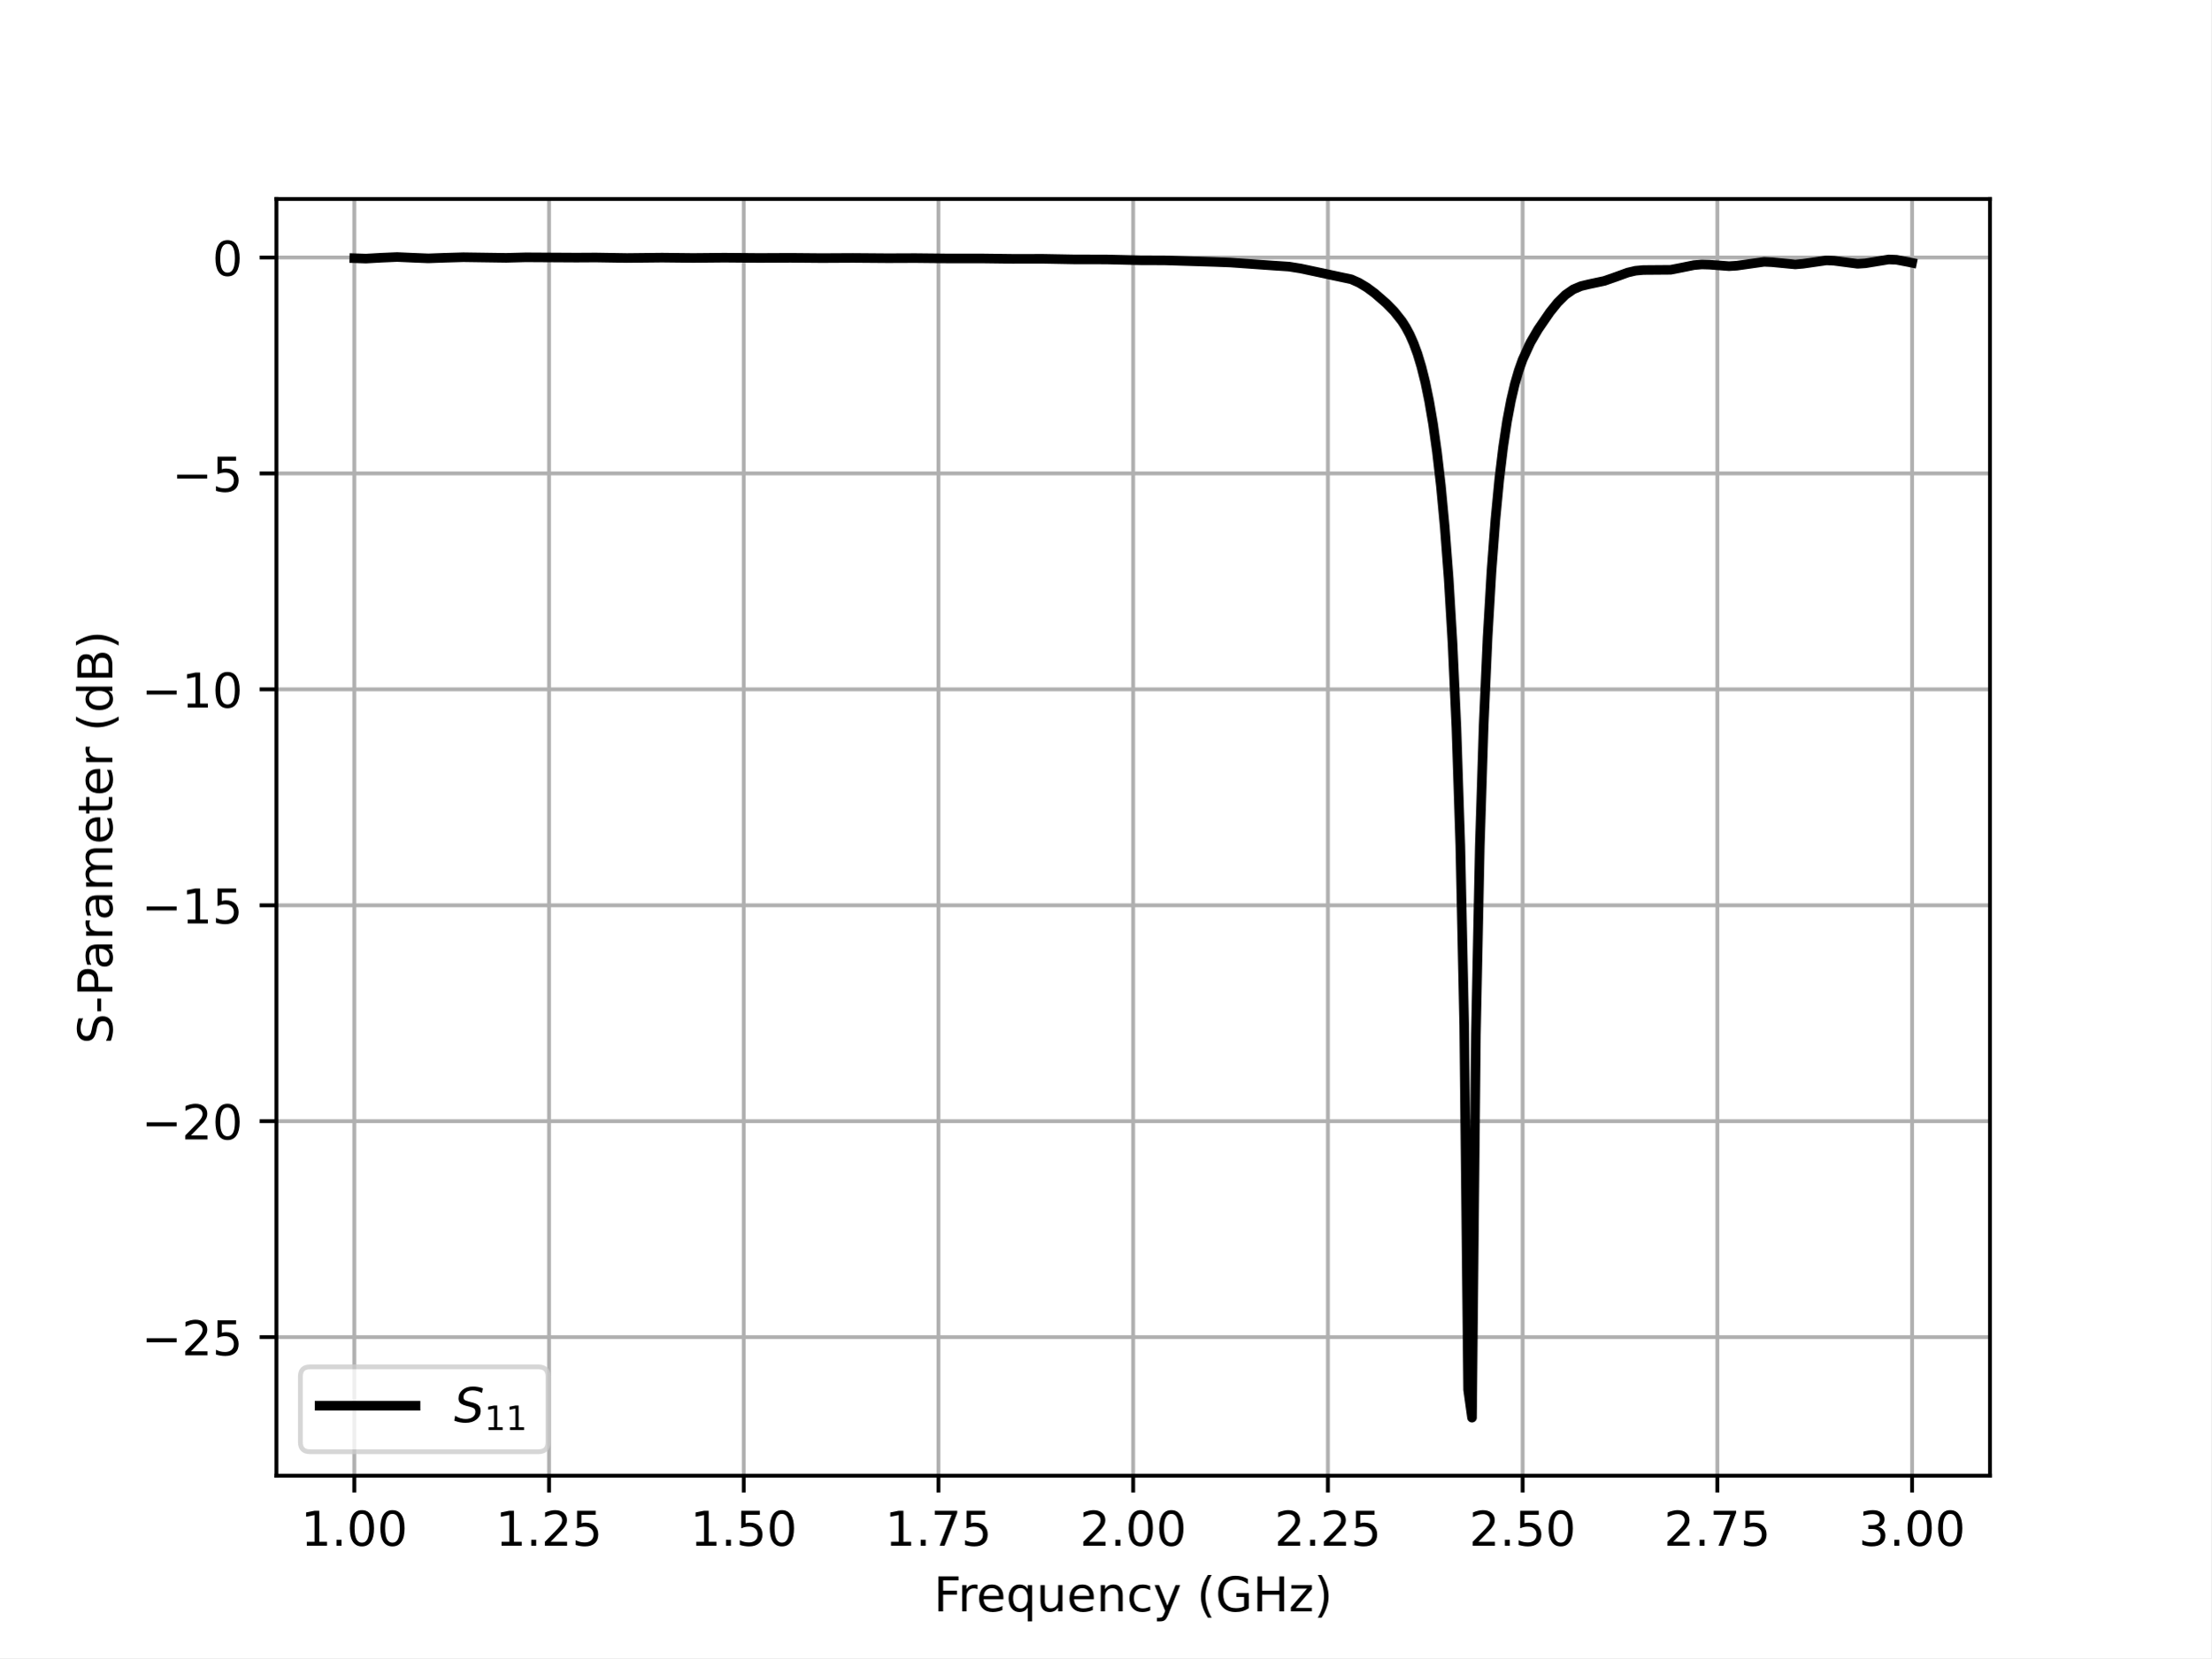
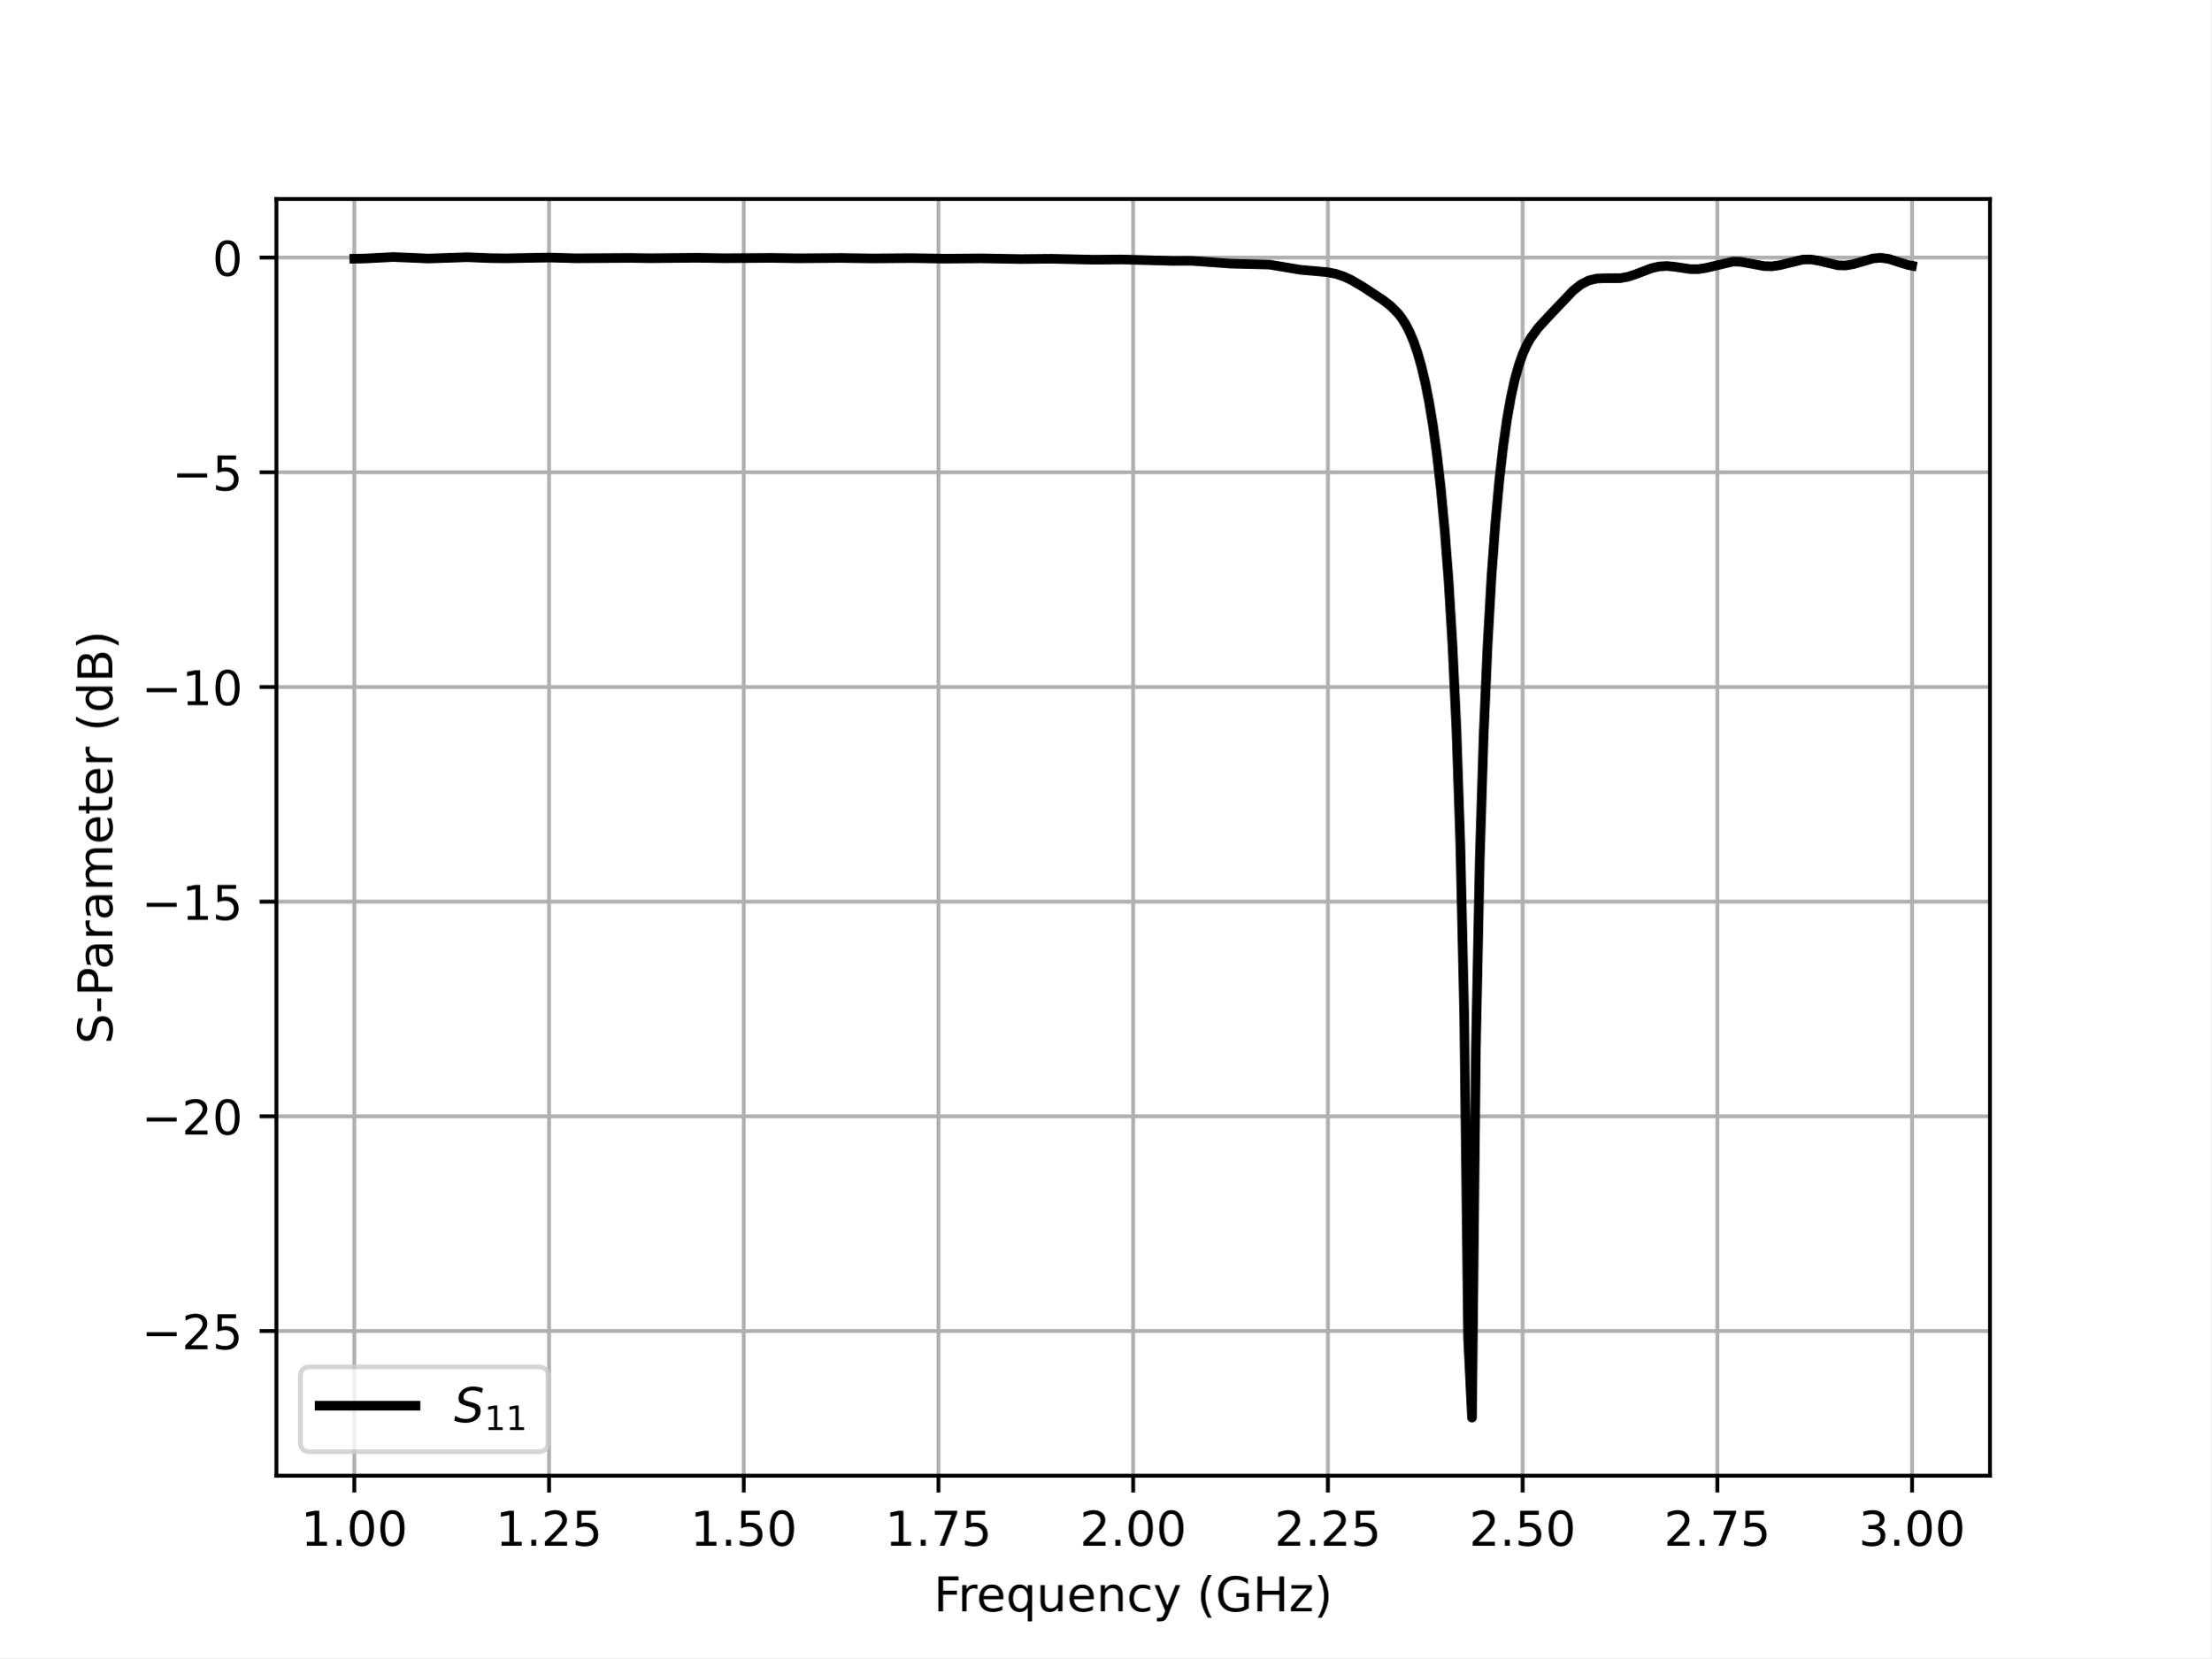
<svg xmlns="http://www.w3.org/2000/svg" xmlns:xlink="http://www.w3.org/1999/xlink" width="460.8pt" height="345.6pt" viewBox="0 0 460.8 345.6" version="1.1">
  <defs>
    <style type="text/css">*{stroke-linejoin: round; stroke-linecap: butt}</style>
  </defs>
  <g id="figure_1">
    <g id="patch_1">
      <path d="M 0 345.6  L 460.8 345.6  L 460.8 0  L 0 0  z " style="fill: #ffffff" />
    </g>
    <g id="axes_1">
      <g id="patch_2">
        <path d="M 57.6 307.584  L 414.72 307.584  L 414.72 41.472  L 57.6 41.472  z " style="fill: #ffffff" />
      </g>
      <g id="matplotlib.axis_1">
        <g id="xtick_1">
          <g id="line2d_1">
-             <path d="M 73.833 307.584  L 73.833 41.472  " clip-path="url(#p1b5164ea4e)" style="fill: none; stroke: #b0b0b0; stroke-width: 0.8; stroke-linecap: square" />
+             <path d="M 73.833 307.584  L 73.833 41.472  " clip-path="url(#p58cfbe89f4)" style="fill: none; stroke: #b0b0b0; stroke-width: 0.8; stroke-linecap: square" />
          </g>
          <g id="line2d_2">
            <defs>
-               <path id="m89a9fb077d" d="M 0 0  L 0 3.5  " style="stroke: #000000; stroke-width: 0.8" />
+               <path id="mbca3627079" d="M 0 0  L 0 3.5  " style="stroke: #000000; stroke-width: 0.8" />
            </defs>
            <g>
-               <use xlink:href="#m89a9fb077d" x="73.833" y="307.584" style="stroke: #000000; stroke-width: 0.8" />
+               <use xlink:href="#mbca3627079" x="73.833" y="307.584" style="stroke: #000000; stroke-width: 0.8" />
            </g>
          </g>
          <g id="text_1">
            <g transform="translate(62.69991 322.1824) scale(0.1 -0.1)">
              <defs>
                <path id="DejaVuSans-31" d="M 794 531  L 1825 531  L 1825 4091  L 703 3866  L 703 4441  L 1819 4666  L 2450 4666  L 2450 531  L 3481 531  L 3481 0  L 794 0  L 794 531  z " transform="scale(0.015625)" />
                <path id="DejaVuSans-2e" d="M 684 794  L 1344 794  L 1344 0  L 684 0  L 684 794  z " transform="scale(0.015625)" />
                <path id="DejaVuSans-30" d="M 2034 4250  Q 1547 4250 1301 3770  Q 1056 3291 1056 2328  Q 1056 1369 1301 889  Q 1547 409 2034 409  Q 2525 409 2770 889  Q 3016 1369 3016 2328  Q 3016 3291 2770 3770  Q 2525 4250 2034 4250  z M 2034 4750  Q 2819 4750 3233 4129  Q 3647 3509 3647 2328  Q 3647 1150 3233 529  Q 2819 -91 2034 -91  Q 1250 -91 836 529  Q 422 1150 422 2328  Q 422 3509 836 4129  Q 1250 4750 2034 4750  z " transform="scale(0.015625)" />
              </defs>
              <use xlink:href="#DejaVuSans-31" />
              <use xlink:href="#DejaVuSans-2e" x="63.623" />
              <use xlink:href="#DejaVuSans-30" x="95.41" />
              <use xlink:href="#DejaVuSans-30" x="159.033" />
            </g>
          </g>
        </g>
        <g id="xtick_2">
          <g id="line2d_3">
-             <path d="M 114.415 307.584  L 114.415 41.472  " clip-path="url(#p1b5164ea4e)" style="fill: none; stroke: #b0b0b0; stroke-width: 0.8; stroke-linecap: square" />
+             <path d="M 114.415 307.584  L 114.415 41.472  " clip-path="url(#p58cfbe89f4)" style="fill: none; stroke: #b0b0b0; stroke-width: 0.8; stroke-linecap: square" />
          </g>
          <g id="line2d_4">
            <g>
-               <use xlink:href="#m89a9fb077d" x="114.415" y="307.584" style="stroke: #000000; stroke-width: 0.8" />
+               <use xlink:href="#mbca3627079" x="114.415" y="307.584" style="stroke: #000000; stroke-width: 0.8" />
            </g>
          </g>
          <g id="text_2">
            <g transform="translate(103.2817 322.1824) scale(0.1 -0.1)">
              <defs>
                <path id="DejaVuSans-32" d="M 1228 531  L 3431 531  L 3431 0  L 469 0  L 469 531  Q 828 903 1448 1529  Q 2069 2156 2228 2338  Q 2531 2678 2651 2914  Q 2772 3150 2772 3378  Q 2772 3750 2511 3984  Q 2250 4219 1831 4219  Q 1534 4219 1204 4116  Q 875 4013 500 3803  L 500 4441  Q 881 4594 1212 4672  Q 1544 4750 1819 4750  Q 2544 4750 2975 4387  Q 3406 4025 3406 3419  Q 3406 3131 3298 2873  Q 3191 2616 2906 2266  Q 2828 2175 2409 1742  Q 1991 1309 1228 531  z " transform="scale(0.015625)" />
                <path id="DejaVuSans-35" d="M 691 4666  L 3169 4666  L 3169 4134  L 1269 4134  L 1269 2991  Q 1406 3038 1543 3061  Q 1681 3084 1819 3084  Q 2600 3084 3056 2656  Q 3513 2228 3513 1497  Q 3513 744 3044 326  Q 2575 -91 1722 -91  Q 1428 -91 1123 -41  Q 819 9 494 109  L 494 744  Q 775 591 1075 516  Q 1375 441 1709 441  Q 2250 441 2565 725  Q 2881 1009 2881 1497  Q 2881 1984 2565 2268  Q 2250 2553 1709 2553  Q 1456 2553 1204 2497  Q 953 2441 691 2322  L 691 4666  z " transform="scale(0.015625)" />
              </defs>
              <use xlink:href="#DejaVuSans-31" />
              <use xlink:href="#DejaVuSans-2e" x="63.623" />
              <use xlink:href="#DejaVuSans-32" x="95.41" />
              <use xlink:href="#DejaVuSans-35" x="159.033" />
            </g>
          </g>
        </g>
        <g id="xtick_3">
          <g id="line2d_5">
-             <path d="M 154.996 307.584  L 154.996 41.472  " clip-path="url(#p1b5164ea4e)" style="fill: none; stroke: #b0b0b0; stroke-width: 0.8; stroke-linecap: square" />
+             <path d="M 154.996 307.584  L 154.996 41.472  " clip-path="url(#p58cfbe89f4)" style="fill: none; stroke: #b0b0b0; stroke-width: 0.8; stroke-linecap: square" />
          </g>
          <g id="line2d_6">
            <g>
-               <use xlink:href="#m89a9fb077d" x="154.996" y="307.584" style="stroke: #000000; stroke-width: 0.8" />
+               <use xlink:href="#mbca3627079" x="154.996" y="307.584" style="stroke: #000000; stroke-width: 0.8" />
            </g>
          </g>
          <g id="text_3">
            <g transform="translate(143.8636 322.1824) scale(0.1 -0.1)">
              <use xlink:href="#DejaVuSans-31" />
              <use xlink:href="#DejaVuSans-2e" x="63.623" />
              <use xlink:href="#DejaVuSans-35" x="95.41" />
              <use xlink:href="#DejaVuSans-30" x="159.033" />
            </g>
          </g>
        </g>
        <g id="xtick_4">
          <g id="line2d_7">
-             <path d="M 195.578 307.584  L 195.578 41.472  " clip-path="url(#p1b5164ea4e)" style="fill: none; stroke: #b0b0b0; stroke-width: 0.8; stroke-linecap: square" />
+             <path d="M 195.578 307.584  L 195.578 41.472  " clip-path="url(#p58cfbe89f4)" style="fill: none; stroke: #b0b0b0; stroke-width: 0.8; stroke-linecap: square" />
          </g>
          <g id="line2d_8">
            <g>
-               <use xlink:href="#m89a9fb077d" x="195.578" y="307.584" style="stroke: #000000; stroke-width: 0.8" />
+               <use xlink:href="#mbca3627079" x="195.578" y="307.584" style="stroke: #000000; stroke-width: 0.8" />
            </g>
          </g>
          <g id="text_4">
            <g transform="translate(184.4454 322.1824) scale(0.1 -0.1)">
              <defs>
                <path id="DejaVuSans-37" d="M 525 4666  L 3525 4666  L 3525 4397  L 1831 0  L 1172 0  L 2766 4134  L 525 4134  L 525 4666  z " transform="scale(0.015625)" />
              </defs>
              <use xlink:href="#DejaVuSans-31" />
              <use xlink:href="#DejaVuSans-2e" x="63.623" />
              <use xlink:href="#DejaVuSans-37" x="95.41" />
              <use xlink:href="#DejaVuSans-35" x="159.033" />
            </g>
          </g>
        </g>
        <g id="xtick_5">
          <g id="line2d_9">
-             <path d="M 236.16 307.584  L 236.16 41.472  " clip-path="url(#p1b5164ea4e)" style="fill: none; stroke: #b0b0b0; stroke-width: 0.8; stroke-linecap: square" />
+             <path d="M 236.16 307.584  L 236.16 41.472  " clip-path="url(#p58cfbe89f4)" style="fill: none; stroke: #b0b0b0; stroke-width: 0.8; stroke-linecap: square" />
          </g>
          <g id="line2d_10">
            <g>
-               <use xlink:href="#m89a9fb077d" x="236.16" y="307.584" style="stroke: #000000; stroke-width: 0.8" />
+               <use xlink:href="#mbca3627079" x="236.16" y="307.584" style="stroke: #000000; stroke-width: 0.8" />
            </g>
          </g>
          <g id="text_5">
            <g transform="translate(225.0272 322.1824) scale(0.1 -0.1)">
              <use xlink:href="#DejaVuSans-32" />
              <use xlink:href="#DejaVuSans-2e" x="63.623" />
              <use xlink:href="#DejaVuSans-30" x="95.41" />
              <use xlink:href="#DejaVuSans-30" x="159.033" />
            </g>
          </g>
        </g>
        <g id="xtick_6">
          <g id="line2d_11">
-             <path d="M 276.742 307.584  L 276.742 41.472  " clip-path="url(#p1b5164ea4e)" style="fill: none; stroke: #b0b0b0; stroke-width: 0.8; stroke-linecap: square" />
+             <path d="M 276.742 307.584  L 276.742 41.472  " clip-path="url(#p58cfbe89f4)" style="fill: none; stroke: #b0b0b0; stroke-width: 0.8; stroke-linecap: square" />
          </g>
          <g id="line2d_12">
            <g>
-               <use xlink:href="#m89a9fb077d" x="276.742" y="307.584" style="stroke: #000000; stroke-width: 0.8" />
+               <use xlink:href="#mbca3627079" x="276.742" y="307.584" style="stroke: #000000; stroke-width: 0.8" />
            </g>
          </g>
          <g id="text_6">
            <g transform="translate(265.609 322.1824) scale(0.1 -0.1)">
              <use xlink:href="#DejaVuSans-32" />
              <use xlink:href="#DejaVuSans-2e" x="63.623" />
              <use xlink:href="#DejaVuSans-32" x="95.41" />
              <use xlink:href="#DejaVuSans-35" x="159.033" />
            </g>
          </g>
        </g>
        <g id="xtick_7">
          <g id="line2d_13">
-             <path d="M 317.324 307.584  L 317.324 41.472  " clip-path="url(#p1b5164ea4e)" style="fill: none; stroke: #b0b0b0; stroke-width: 0.8; stroke-linecap: square" />
+             <path d="M 317.324 307.584  L 317.324 41.472  " clip-path="url(#p58cfbe89f4)" style="fill: none; stroke: #b0b0b0; stroke-width: 0.8; stroke-linecap: square" />
          </g>
          <g id="line2d_14">
            <g>
-               <use xlink:href="#m89a9fb077d" x="317.324" y="307.584" style="stroke: #000000; stroke-width: 0.8" />
+               <use xlink:href="#mbca3627079" x="317.324" y="307.584" style="stroke: #000000; stroke-width: 0.8" />
            </g>
          </g>
          <g id="text_7">
            <g transform="translate(306.1908 322.1824) scale(0.1 -0.1)">
              <use xlink:href="#DejaVuSans-32" />
              <use xlink:href="#DejaVuSans-2e" x="63.623" />
              <use xlink:href="#DejaVuSans-35" x="95.41" />
              <use xlink:href="#DejaVuSans-30" x="159.033" />
            </g>
          </g>
        </g>
        <g id="xtick_8">
          <g id="line2d_15">
-             <path d="M 357.905 307.584  L 357.905 41.472  " clip-path="url(#p1b5164ea4e)" style="fill: none; stroke: #b0b0b0; stroke-width: 0.8; stroke-linecap: square" />
+             <path d="M 357.905 307.584  L 357.905 41.472  " clip-path="url(#p58cfbe89f4)" style="fill: none; stroke: #b0b0b0; stroke-width: 0.8; stroke-linecap: square" />
          </g>
          <g id="line2d_16">
            <g>
-               <use xlink:href="#m89a9fb077d" x="357.905" y="307.584" style="stroke: #000000; stroke-width: 0.8" />
+               <use xlink:href="#mbca3627079" x="357.905" y="307.584" style="stroke: #000000; stroke-width: 0.8" />
            </g>
          </g>
          <g id="text_8">
            <g transform="translate(346.7726 322.1824) scale(0.1 -0.1)">
              <use xlink:href="#DejaVuSans-32" />
              <use xlink:href="#DejaVuSans-2e" x="63.623" />
              <use xlink:href="#DejaVuSans-37" x="95.41" />
              <use xlink:href="#DejaVuSans-35" x="159.033" />
            </g>
          </g>
        </g>
        <g id="xtick_9">
          <g id="line2d_17">
-             <path d="M 398.487 307.584  L 398.487 41.472  " clip-path="url(#p1b5164ea4e)" style="fill: none; stroke: #b0b0b0; stroke-width: 0.8; stroke-linecap: square" />
+             <path d="M 398.487 307.584  L 398.487 41.472  " clip-path="url(#p58cfbe89f4)" style="fill: none; stroke: #b0b0b0; stroke-width: 0.8; stroke-linecap: square" />
          </g>
          <g id="line2d_18">
            <g>
-               <use xlink:href="#m89a9fb077d" x="398.487" y="307.584" style="stroke: #000000; stroke-width: 0.8" />
+               <use xlink:href="#mbca3627079" x="398.487" y="307.584" style="stroke: #000000; stroke-width: 0.8" />
            </g>
          </g>
          <g id="text_9">
            <g transform="translate(387.3545 322.1824) scale(0.1 -0.1)">
              <defs>
                <path id="DejaVuSans-33" d="M 2597 2516  Q 3050 2419 3304 2112  Q 3559 1806 3559 1356  Q 3559 666 3084 287  Q 2609 -91 1734 -91  Q 1441 -91 1130 -33  Q 819 25 488 141  L 488 750  Q 750 597 1062 519  Q 1375 441 1716 441  Q 2309 441 2620 675  Q 2931 909 2931 1356  Q 2931 1769 2642 2001  Q 2353 2234 1838 2234  L 1294 2234  L 1294 2753  L 1863 2753  Q 2328 2753 2575 2939  Q 2822 3125 2822 3475  Q 2822 3834 2567 4026  Q 2313 4219 1838 4219  Q 1578 4219 1281 4162  Q 984 4106 628 3988  L 628 4550  Q 988 4650 1302 4700  Q 1616 4750 1894 4750  Q 2613 4750 3031 4423  Q 3450 4097 3450 3541  Q 3450 3153 3228 2886  Q 3006 2619 2597 2516  z " transform="scale(0.015625)" />
              </defs>
              <use xlink:href="#DejaVuSans-33" />
              <use xlink:href="#DejaVuSans-2e" x="63.623" />
              <use xlink:href="#DejaVuSans-30" x="95.41" />
              <use xlink:href="#DejaVuSans-30" x="159.033" />
            </g>
          </g>
        </g>
        <g id="text_10">
          <g transform="translate(194.5811 335.8606) scale(0.1 -0.1)">
            <defs>
              <path id="DejaVuSans-46" d="M 628 4666  L 3309 4666  L 3309 4134  L 1259 4134  L 1259 2759  L 3109 2759  L 3109 2228  L 1259 2228  L 1259 0  L 628 0  L 628 4666  z " transform="scale(0.015625)" />
              <path id="DejaVuSans-72" d="M 2631 2963  Q 2534 3019 2420 3045  Q 2306 3072 2169 3072  Q 1681 3072 1420 2755  Q 1159 2438 1159 1844  L 1159 0  L 581 0  L 581 3500  L 1159 3500  L 1159 2956  Q 1341 3275 1631 3429  Q 1922 3584 2338 3584  Q 2397 3584 2469 3576  Q 2541 3569 2628 3553  L 2631 2963  z " transform="scale(0.015625)" />
              <path id="DejaVuSans-65" d="M 3597 1894  L 3597 1613  L 953 1613  Q 991 1019 1311 708  Q 1631 397 2203 397  Q 2534 397 2845 478  Q 3156 559 3463 722  L 3463 178  Q 3153 47 2828 -22  Q 2503 -91 2169 -91  Q 1331 -91 842 396  Q 353 884 353 1716  Q 353 2575 817 3079  Q 1281 3584 2069 3584  Q 2775 3584 3186 3129  Q 3597 2675 3597 1894  z M 3022 2063  Q 3016 2534 2758 2815  Q 2500 3097 2075 3097  Q 1594 3097 1305 2825  Q 1016 2553 972 2059  L 3022 2063  z " transform="scale(0.015625)" />
              <path id="DejaVuSans-71" d="M 947 1747  Q 947 1113 1208 752  Q 1469 391 1925 391  Q 2381 391 2643 752  Q 2906 1113 2906 1747  Q 2906 2381 2643 2742  Q 2381 3103 1925 3103  Q 1469 3103 1208 2742  Q 947 2381 947 1747  z M 2906 525  Q 2725 213 2448 61  Q 2172 -91 1784 -91  Q 1150 -91 751 415  Q 353 922 353 1747  Q 353 2572 751 3078  Q 1150 3584 1784 3584  Q 2172 3584 2448 3432  Q 2725 3281 2906 2969  L 2906 3500  L 3481 3500  L 3481 -1331  L 2906 -1331  L 2906 525  z " transform="scale(0.015625)" />
              <path id="DejaVuSans-75" d="M 544 1381  L 544 3500  L 1119 3500  L 1119 1403  Q 1119 906 1312 657  Q 1506 409 1894 409  Q 2359 409 2629 706  Q 2900 1003 2900 1516  L 2900 3500  L 3475 3500  L 3475 0  L 2900 0  L 2900 538  Q 2691 219 2414 64  Q 2138 -91 1772 -91  Q 1169 -91 856 284  Q 544 659 544 1381  z M 1991 3584  L 1991 3584  z " transform="scale(0.015625)" />
              <path id="DejaVuSans-6e" d="M 3513 2113  L 3513 0  L 2938 0  L 2938 2094  Q 2938 2591 2744 2837  Q 2550 3084 2163 3084  Q 1697 3084 1428 2787  Q 1159 2491 1159 1978  L 1159 0  L 581 0  L 581 3500  L 1159 3500  L 1159 2956  Q 1366 3272 1645 3428  Q 1925 3584 2291 3584  Q 2894 3584 3203 3211  Q 3513 2838 3513 2113  z " transform="scale(0.015625)" />
              <path id="DejaVuSans-63" d="M 3122 3366  L 3122 2828  Q 2878 2963 2633 3030  Q 2388 3097 2138 3097  Q 1578 3097 1268 2742  Q 959 2388 959 1747  Q 959 1106 1268 751  Q 1578 397 2138 397  Q 2388 397 2633 464  Q 2878 531 3122 666  L 3122 134  Q 2881 22 2623 -34  Q 2366 -91 2075 -91  Q 1284 -91 818 406  Q 353 903 353 1747  Q 353 2603 823 3093  Q 1294 3584 2113 3584  Q 2378 3584 2631 3529  Q 2884 3475 3122 3366  z " transform="scale(0.015625)" />
              <path id="DejaVuSans-79" d="M 2059 -325  Q 1816 -950 1584 -1140  Q 1353 -1331 966 -1331  L 506 -1331  L 506 -850  L 844 -850  Q 1081 -850 1212 -737  Q 1344 -625 1503 -206  L 1606 56  L 191 3500  L 800 3500  L 1894 763  L 2988 3500  L 3597 3500  L 2059 -325  z " transform="scale(0.015625)" />
              <path id="DejaVuSans-20" transform="scale(0.015625)" />
              <path id="DejaVuSans-28" d="M 1984 4856  Q 1566 4138 1362 3434  Q 1159 2731 1159 2009  Q 1159 1288 1364 580  Q 1569 -128 1984 -844  L 1484 -844  Q 1016 -109 783 600  Q 550 1309 550 2009  Q 550 2706 781 3412  Q 1013 4119 1484 4856  L 1984 4856  z " transform="scale(0.015625)" />
              <path id="DejaVuSans-47" d="M 3809 666  L 3809 1919  L 2778 1919  L 2778 2438  L 4434 2438  L 4434 434  Q 4069 175 3628 42  Q 3188 -91 2688 -91  Q 1594 -91 976 548  Q 359 1188 359 2328  Q 359 3472 976 4111  Q 1594 4750 2688 4750  Q 3144 4750 3555 4637  Q 3966 4525 4313 4306  L 4313 3634  Q 3963 3931 3569 4081  Q 3175 4231 2741 4231  Q 1884 4231 1454 3753  Q 1025 3275 1025 2328  Q 1025 1384 1454 906  Q 1884 428 2741 428  Q 3075 428 3337 486  Q 3600 544 3809 666  z " transform="scale(0.015625)" />
              <path id="DejaVuSans-48" d="M 628 4666  L 1259 4666  L 1259 2753  L 3553 2753  L 3553 4666  L 4184 4666  L 4184 0  L 3553 0  L 3553 2222  L 1259 2222  L 1259 0  L 628 0  L 628 4666  z " transform="scale(0.015625)" />
              <path id="DejaVuSans-7a" d="M 353 3500  L 3084 3500  L 3084 2975  L 922 459  L 3084 459  L 3084 0  L 275 0  L 275 525  L 2438 3041  L 353 3041  L 353 3500  z " transform="scale(0.015625)" />
              <path id="DejaVuSans-29" d="M 513 4856  L 1013 4856  Q 1481 4119 1714 3412  Q 1947 2706 1947 2009  Q 1947 1309 1714 600  Q 1481 -109 1013 -844  L 513 -844  Q 928 -128 1133 580  Q 1338 1288 1338 2009  Q 1338 2731 1133 3434  Q 928 4138 513 4856  z " transform="scale(0.015625)" />
            </defs>
            <use xlink:href="#DejaVuSans-46" />
            <use xlink:href="#DejaVuSans-72" x="50.27" />
            <use xlink:href="#DejaVuSans-65" x="89.133" />
            <use xlink:href="#DejaVuSans-71" x="150.656" />
            <use xlink:href="#DejaVuSans-75" x="214.133" />
            <use xlink:href="#DejaVuSans-65" x="277.512" />
            <use xlink:href="#DejaVuSans-6e" x="339.035" />
            <use xlink:href="#DejaVuSans-63" x="402.414" />
            <use xlink:href="#DejaVuSans-79" x="457.395" />
            <use xlink:href="#DejaVuSans-20" x="516.574" />
            <use xlink:href="#DejaVuSans-28" x="548.361" />
            <use xlink:href="#DejaVuSans-47" x="587.375" />
            <use xlink:href="#DejaVuSans-48" x="664.865" />
            <use xlink:href="#DejaVuSans-7a" x="740.061" />
            <use xlink:href="#DejaVuSans-29" x="792.551" />
          </g>
        </g>
      </g>
      <g id="matplotlib.axis_2">
        <g id="ytick_1">
          <g id="line2d_19">
-             <path d="M 57.6 278.693  L 414.72 278.693  " clip-path="url(#p1b5164ea4e)" style="fill: none; stroke: #b0b0b0; stroke-width: 0.8; stroke-linecap: square" />
+             <path d="M 57.6 277.433  L 414.72 277.433  " clip-path="url(#p58cfbe89f4)" style="fill: none; stroke: #b0b0b0; stroke-width: 0.8; stroke-linecap: square" />
          </g>
          <g id="line2d_20">
            <defs>
-               <path id="mda8a7aa6eb" d="M 0 0  L -3.5 0  " style="stroke: #000000; stroke-width: 0.8" />
+               <path id="mb54ed06429" d="M 0 0  L -3.5 0  " style="stroke: #000000; stroke-width: 0.8" />
            </defs>
            <g>
-               <use xlink:href="#mda8a7aa6eb" x="57.6" y="278.693" style="stroke: #000000; stroke-width: 0.8" />
+               <use xlink:href="#mb54ed06429" x="57.6" y="277.433" style="stroke: #000000; stroke-width: 0.8" />
            </g>
          </g>
          <g id="text_11">
-             <g transform="translate(29.49531 282.4927) scale(0.1 -0.1)">
+             <g transform="translate(29.49531 281.2317) scale(0.1 -0.1)">
              <defs>
                <path id="DejaVuSans-2212" d="M 678 2272  L 4684 2272  L 4684 1741  L 678 1741  L 678 2272  z " transform="scale(0.015625)" />
              </defs>
              <use xlink:href="#DejaVuSans-2212" />
              <use xlink:href="#DejaVuSans-32" x="83.789" />
              <use xlink:href="#DejaVuSans-35" x="147.412" />
            </g>
          </g>
        </g>
        <g id="ytick_2">
          <g id="line2d_21">
-             <path d="M 57.6 233.688  L 414.72 233.688  " clip-path="url(#p1b5164ea4e)" style="fill: none; stroke: #b0b0b0; stroke-width: 0.8; stroke-linecap: square" />
+             <path d="M 57.6 232.682  L 414.72 232.682  " clip-path="url(#p58cfbe89f4)" style="fill: none; stroke: #b0b0b0; stroke-width: 0.8; stroke-linecap: square" />
          </g>
          <g id="line2d_22">
            <g>
-               <use xlink:href="#mda8a7aa6eb" x="57.6" y="233.688" style="stroke: #000000; stroke-width: 0.8" />
+               <use xlink:href="#mb54ed06429" x="57.6" y="232.682" style="stroke: #000000; stroke-width: 0.8" />
            </g>
          </g>
          <g id="text_12">
-             <g transform="translate(29.49531 237.4875) scale(0.1 -0.1)">
+             <g transform="translate(29.49531 236.4817) scale(0.1 -0.1)">
              <use xlink:href="#DejaVuSans-2212" />
              <use xlink:href="#DejaVuSans-32" x="83.789" />
              <use xlink:href="#DejaVuSans-30" x="147.412" />
            </g>
          </g>
        </g>
        <g id="ytick_3">
          <g id="line2d_23">
-             <path d="M 57.6 188.683  L 414.72 188.683  " clip-path="url(#p1b5164ea4e)" style="fill: none; stroke: #b0b0b0; stroke-width: 0.8; stroke-linecap: square" />
+             <path d="M 57.6 187.932  L 414.72 187.932  " clip-path="url(#p58cfbe89f4)" style="fill: none; stroke: #b0b0b0; stroke-width: 0.8; stroke-linecap: square" />
          </g>
          <g id="line2d_24">
            <g>
-               <use xlink:href="#mda8a7aa6eb" x="57.6" y="188.683" style="stroke: #000000; stroke-width: 0.8" />
+               <use xlink:href="#mb54ed06429" x="57.6" y="187.932" style="stroke: #000000; stroke-width: 0.8" />
            </g>
          </g>
          <g id="text_13">
-             <g transform="translate(29.49531 192.4822) scale(0.1 -0.1)">
+             <g transform="translate(29.49531 191.7317) scale(0.1 -0.1)">
              <use xlink:href="#DejaVuSans-2212" />
              <use xlink:href="#DejaVuSans-31" x="83.789" />
              <use xlink:href="#DejaVuSans-35" x="147.412" />
            </g>
          </g>
        </g>
        <g id="ytick_4">
          <g id="line2d_25">
-             <path d="M 57.6 143.678  L 414.72 143.678  " clip-path="url(#p1b5164ea4e)" style="fill: none; stroke: #b0b0b0; stroke-width: 0.8; stroke-linecap: square" />
+             <path d="M 57.6 143.182  L 414.72 143.182  " clip-path="url(#p58cfbe89f4)" style="fill: none; stroke: #b0b0b0; stroke-width: 0.8; stroke-linecap: square" />
          </g>
          <g id="line2d_26">
            <g>
-               <use xlink:href="#mda8a7aa6eb" x="57.6" y="143.678" style="stroke: #000000; stroke-width: 0.8" />
+               <use xlink:href="#mb54ed06429" x="57.6" y="143.182" style="stroke: #000000; stroke-width: 0.8" />
            </g>
          </g>
          <g id="text_14">
-             <g transform="translate(29.49531 147.477) scale(0.1 -0.1)">
+             <g transform="translate(29.49531 146.9817) scale(0.1 -0.1)">
              <use xlink:href="#DejaVuSans-2212" />
              <use xlink:href="#DejaVuSans-31" x="83.789" />
              <use xlink:href="#DejaVuSans-30" x="147.412" />
            </g>
          </g>
        </g>
        <g id="ytick_5">
          <g id="line2d_27">
-             <path d="M 57.6 98.673  L 414.72 98.673  " clip-path="url(#p1b5164ea4e)" style="fill: none; stroke: #b0b0b0; stroke-width: 0.8; stroke-linecap: square" />
+             <path d="M 57.6 98.432  L 414.72 98.432  " clip-path="url(#p58cfbe89f4)" style="fill: none; stroke: #b0b0b0; stroke-width: 0.8; stroke-linecap: square" />
          </g>
          <g id="line2d_28">
            <g>
-               <use xlink:href="#mda8a7aa6eb" x="57.6" y="98.673" style="stroke: #000000; stroke-width: 0.8" />
+               <use xlink:href="#mb54ed06429" x="57.6" y="98.432" style="stroke: #000000; stroke-width: 0.8" />
            </g>
          </g>
          <g id="text_15">
-             <g transform="translate(35.85781 102.4718) scale(0.1 -0.1)">
+             <g transform="translate(35.85781 102.2317) scale(0.1 -0.1)">
              <use xlink:href="#DejaVuSans-2212" />
              <use xlink:href="#DejaVuSans-35" x="83.789" />
            </g>
          </g>
        </g>
        <g id="ytick_6">
          <g id="line2d_29">
-             <path d="M 57.6 53.667  L 414.72 53.667  " clip-path="url(#p1b5164ea4e)" style="fill: none; stroke: #b0b0b0; stroke-width: 0.8; stroke-linecap: square" />
+             <path d="M 57.6 53.682  L 414.72 53.682  " clip-path="url(#p58cfbe89f4)" style="fill: none; stroke: #b0b0b0; stroke-width: 0.8; stroke-linecap: square" />
          </g>
          <g id="line2d_30">
            <g>
-               <use xlink:href="#mda8a7aa6eb" x="57.6" y="53.667" style="stroke: #000000; stroke-width: 0.8" />
+               <use xlink:href="#mb54ed06429" x="57.6" y="53.682" style="stroke: #000000; stroke-width: 0.8" />
            </g>
          </g>
          <g id="text_16">
-             <g transform="translate(44.2375 57.46659) scale(0.1 -0.1)">
+             <g transform="translate(44.2375 57.48166) scale(0.1 -0.1)">
              <use xlink:href="#DejaVuSans-30" />
            </g>
          </g>
        </g>
        <g id="text_17">
          <g transform="translate(23.41562 217.6139) rotate(-90) scale(0.1 -0.1)">
            <defs>
              <path id="DejaVuSans-53" d="M 3425 4513  L 3425 3897  Q 3066 4069 2747 4153  Q 2428 4238 2131 4238  Q 1616 4238 1336 4038  Q 1056 3838 1056 3469  Q 1056 3159 1242 3001  Q 1428 2844 1947 2747  L 2328 2669  Q 3034 2534 3370 2195  Q 3706 1856 3706 1288  Q 3706 609 3251 259  Q 2797 -91 1919 -91  Q 1588 -91 1214 -16  Q 841 59 441 206  L 441 856  Q 825 641 1194 531  Q 1563 422 1919 422  Q 2459 422 2753 634  Q 3047 847 3047 1241  Q 3047 1584 2836 1778  Q 2625 1972 2144 2069  L 1759 2144  Q 1053 2284 737 2584  Q 422 2884 422 3419  Q 422 4038 858 4394  Q 1294 4750 2059 4750  Q 2388 4750 2728 4690  Q 3069 4631 3425 4513  z " transform="scale(0.015625)" />
              <path id="DejaVuSans-2d" d="M 313 2009  L 1997 2009  L 1997 1497  L 313 1497  L 313 2009  z " transform="scale(0.015625)" />
              <path id="DejaVuSans-50" d="M 1259 4147  L 1259 2394  L 2053 2394  Q 2494 2394 2734 2622  Q 2975 2850 2975 3272  Q 2975 3691 2734 3919  Q 2494 4147 2053 4147  L 1259 4147  z M 628 4666  L 2053 4666  Q 2838 4666 3239 4311  Q 3641 3956 3641 3272  Q 3641 2581 3239 2228  Q 2838 1875 2053 1875  L 1259 1875  L 1259 0  L 628 0  L 628 4666  z " transform="scale(0.015625)" />
              <path id="DejaVuSans-61" d="M 2194 1759  Q 1497 1759 1228 1600  Q 959 1441 959 1056  Q 959 750 1161 570  Q 1363 391 1709 391  Q 2188 391 2477 730  Q 2766 1069 2766 1631  L 2766 1759  L 2194 1759  z M 3341 1997  L 3341 0  L 2766 0  L 2766 531  Q 2569 213 2275 61  Q 1981 -91 1556 -91  Q 1019 -91 701 211  Q 384 513 384 1019  Q 384 1609 779 1909  Q 1175 2209 1959 2209  L 2766 2209  L 2766 2266  Q 2766 2663 2505 2880  Q 2244 3097 1772 3097  Q 1472 3097 1187 3025  Q 903 2953 641 2809  L 641 3341  Q 956 3463 1253 3523  Q 1550 3584 1831 3584  Q 2591 3584 2966 3190  Q 3341 2797 3341 1997  z " transform="scale(0.015625)" />
              <path id="DejaVuSans-6d" d="M 3328 2828  Q 3544 3216 3844 3400  Q 4144 3584 4550 3584  Q 5097 3584 5394 3201  Q 5691 2819 5691 2113  L 5691 0  L 5113 0  L 5113 2094  Q 5113 2597 4934 2840  Q 4756 3084 4391 3084  Q 3944 3084 3684 2787  Q 3425 2491 3425 1978  L 3425 0  L 2847 0  L 2847 2094  Q 2847 2600 2669 2842  Q 2491 3084 2119 3084  Q 1678 3084 1418 2786  Q 1159 2488 1159 1978  L 1159 0  L 581 0  L 581 3500  L 1159 3500  L 1159 2956  Q 1356 3278 1631 3431  Q 1906 3584 2284 3584  Q 2666 3584 2933 3390  Q 3200 3197 3328 2828  z " transform="scale(0.015625)" />
              <path id="DejaVuSans-74" d="M 1172 4494  L 1172 3500  L 2356 3500  L 2356 3053  L 1172 3053  L 1172 1153  Q 1172 725 1289 603  Q 1406 481 1766 481  L 2356 481  L 2356 0  L 1766 0  Q 1100 0 847 248  Q 594 497 594 1153  L 594 3053  L 172 3053  L 172 3500  L 594 3500  L 594 4494  L 1172 4494  z " transform="scale(0.015625)" />
              <path id="DejaVuSans-64" d="M 2906 2969  L 2906 4863  L 3481 4863  L 3481 0  L 2906 0  L 2906 525  Q 2725 213 2448 61  Q 2172 -91 1784 -91  Q 1150 -91 751 415  Q 353 922 353 1747  Q 353 2572 751 3078  Q 1150 3584 1784 3584  Q 2172 3584 2448 3432  Q 2725 3281 2906 2969  z M 947 1747  Q 947 1113 1208 752  Q 1469 391 1925 391  Q 2381 391 2643 752  Q 2906 1113 2906 1747  Q 2906 2381 2643 2742  Q 2381 3103 1925 3103  Q 1469 3103 1208 2742  Q 947 2381 947 1747  z " transform="scale(0.015625)" />
              <path id="DejaVuSans-42" d="M 1259 2228  L 1259 519  L 2272 519  Q 2781 519 3026 730  Q 3272 941 3272 1375  Q 3272 1813 3026 2020  Q 2781 2228 2272 2228  L 1259 2228  z M 1259 4147  L 1259 2741  L 2194 2741  Q 2656 2741 2882 2914  Q 3109 3088 3109 3444  Q 3109 3797 2882 3972  Q 2656 4147 2194 4147  L 1259 4147  z M 628 4666  L 2241 4666  Q 2963 4666 3353 4366  Q 3744 4066 3744 3513  Q 3744 3084 3544 2831  Q 3344 2578 2956 2516  Q 3422 2416 3680 2098  Q 3938 1781 3938 1306  Q 3938 681 3513 340  Q 3088 0 2303 0  L 628 0  L 628 4666  z " transform="scale(0.015625)" />
            </defs>
            <use xlink:href="#DejaVuSans-53" />
            <use xlink:href="#DejaVuSans-2d" x="63.477" />
            <use xlink:href="#DejaVuSans-50" x="99.561" />
            <use xlink:href="#DejaVuSans-61" x="155.363" />
            <use xlink:href="#DejaVuSans-72" x="216.643" />
            <use xlink:href="#DejaVuSans-61" x="257.756" />
            <use xlink:href="#DejaVuSans-6d" x="319.035" />
            <use xlink:href="#DejaVuSans-65" x="416.447" />
            <use xlink:href="#DejaVuSans-74" x="477.971" />
            <use xlink:href="#DejaVuSans-65" x="517.18" />
            <use xlink:href="#DejaVuSans-72" x="578.703" />
            <use xlink:href="#DejaVuSans-20" x="619.816" />
            <use xlink:href="#DejaVuSans-28" x="651.604" />
            <use xlink:href="#DejaVuSans-64" x="690.617" />
            <use xlink:href="#DejaVuSans-42" x="754.094" />
            <use xlink:href="#DejaVuSans-29" x="822.697" />
          </g>
        </g>
      </g>
      <g id="line2d_31">
-         <path d="M 73.833 53.811  L 76.268 53.894  L 79.514 53.71  L 82.761 53.568  L 86.007 53.714  L 89.254 53.847  L 92.5 53.729  L 96.559 53.608  L 105.487 53.739  L 109.545 53.629  L 120.096 53.691  L 124.154 53.667  L 130.647 53.774  L 137.952 53.694  L 144.445 53.766  L 150.938 53.704  L 158.243 53.767  L 164.736 53.735  L 171.229 53.793  L 177.722 53.758  L 185.027 53.815  L 190.708 53.792  L 198.013 53.869  L 204.506 53.862  L 210.999 53.946  L 217.492 53.942  L 223.985 54.062  L 230.479 54.07  L 237.783 54.244  L 242.653 54.257  L 253.204 54.589  L 256.451 54.713  L 265.379 55.349  L 268.625 55.564  L 271.06 55.954  L 281.612 58.209  L 283.235 58.933  L 284.858 59.91  L 286.481 61.108  L 288.916 63.222  L 290.54 64.875  L 292.163 66.92  L 292.975 68.194  L 293.786 69.709  L 294.598 71.534  L 295.409 73.744  L 296.221 76.425  L 297.033 79.677  L 297.844 83.618  L 298.656 88.39  L 299.468 94.174  L 300.279 101.21  L 301.091 109.833  L 301.903 120.529  L 302.714 134.065  L 303.526 151.763  L 304.337 176.229  L 305.149 213.916  L 305.961 289.655  L 306.772 295.488  L 307.584 215.532  L 308.396 176.377  L 309.207 151.095  L 310.019 132.911  L 310.831 119.133  L 311.642 108.404  L 312.454 99.926  L 313.265 93.18  L 314.077 87.794  L 314.889 83.485  L 315.7 80.028  L 316.512 77.236  L 317.324 74.951  L 318.947 71.406  L 320.57 68.623  L 323.005 65.075  L 324.628 63.058  L 326.252 61.444  L 327.875 60.311  L 329.498 59.625  L 331.121 59.235  L 334.368 58.541  L 336.803 57.687  L 339.238 56.801  L 340.861 56.42  L 342.484 56.272  L 348.166 56.228  L 350.601 55.749  L 353.036 55.252  L 354.659 55.111  L 356.282 55.16  L 360.34 55.473  L 361.964 55.37  L 367.645 54.563  L 369.268 54.638  L 374.138 55.107  L 375.761 54.967  L 380.631 54.263  L 382.255 54.34  L 387.124 54.98  L 388.748 54.875  L 393.617 54.071  L 395.241 54.139  L 397.676 54.605  L 398.487 54.775  L 398.487 54.775  " clip-path="url(#p1b5164ea4e)" style="fill: none; stroke: #000000; stroke-width: 2; stroke-linecap: square" />
+         <path d="M 73.833 53.921  L 76.268 53.864  L 81.949 53.568  L 85.196 53.7  L 89.254 53.878  L 92.5 53.773  L 97.37 53.603  L 102.24 53.801  L 105.487 53.838  L 114.415 53.675  L 120.096 53.828  L 131.459 53.758  L 135.517 53.819  L 145.257 53.724  L 150.938 53.819  L 160.678 53.753  L 166.359 53.832  L 175.287 53.767  L 181.78 53.859  L 189.897 53.795  L 197.201 53.907  L 204.506 53.844  L 212.623 53.988  L 219.116 53.926  L 228.044 54.126  L 233.725 54.071  L 244.276 54.366  L 248.335 54.354  L 251.581 54.583  L 256.451 54.941  L 264.567 55.148  L 267.814 55.692  L 271.06 56.231  L 274.307 56.51  L 276.742 56.742  L 278.365 57.065  L 279.988 57.598  L 281.612 58.35  L 284.047 59.782  L 288.105 62.45  L 289.728 63.684  L 291.351 65.301  L 292.163 66.358  L 292.975 67.647  L 293.786 69.227  L 294.598 71.157  L 295.409 73.505  L 296.221 76.349  L 297.033 79.775  L 297.844 83.891  L 298.656 88.827  L 299.468 94.753  L 300.279 101.896  L 301.091 110.571  L 301.903 121.245  L 302.714 134.645  L 303.526 152.016  L 304.337 175.78  L 305.149 211.701  L 305.961 278.904  L 306.772 295.488  L 307.584 218.464  L 308.396 178.808  L 309.207 153.063  L 310.019 134.447  L 310.831 120.243  L 311.642 109.089  L 312.454 100.198  L 313.265 93.064  L 314.077 87.33  L 314.889 82.733  L 315.7 79.063  L 316.512 76.147  L 317.324 73.837  L 318.135 72.005  L 318.947 70.537  L 320.57 68.308  L 323.005 65.663  L 327.875 60.547  L 329.498 59.269  L 331.121 58.442  L 332.745 58.057  L 334.368 57.987  L 337.615 57.976  L 339.238 57.69  L 340.861 57.164  L 344.108 55.918  L 345.731 55.534  L 347.354 55.436  L 348.977 55.588  L 352.224 56.078  L 353.847 56.093  L 355.471 55.851  L 361.152 54.517  L 362.775 54.557  L 365.21 55.003  L 367.645 55.457  L 369.268 55.5  L 370.892 55.265  L 375.761 54.086  L 377.385 54.067  L 379.008 54.328  L 383.066 55.292  L 384.689 55.325  L 386.313 55.036  L 390.371 53.854  L 391.994 53.728  L 393.617 53.954  L 396.052 54.738  L 397.676 55.235  L 398.487 55.384  L 398.487 55.384  " clip-path="url(#p58cfbe89f4)" style="fill: none; stroke: #000000; stroke-width: 2; stroke-linecap: square" />
      </g>
      <g id="patch_3">
        <path d="M 57.6 307.584  L 57.6 41.472  " style="fill: none; stroke: #000000; stroke-width: 0.8; stroke-linejoin: miter; stroke-linecap: square" />
      </g>
      <g id="patch_4">
        <path d="M 414.72 307.584  L 414.72 41.472  " style="fill: none; stroke: #000000; stroke-width: 0.8; stroke-linejoin: miter; stroke-linecap: square" />
      </g>
      <g id="patch_5">
        <path d="M 57.6 307.584  L 414.72 307.584  " style="fill: none; stroke: #000000; stroke-width: 0.8; stroke-linejoin: miter; stroke-linecap: square" />
      </g>
      <g id="patch_6">
        <path d="M 57.6 41.472  L 414.72 41.472  " style="fill: none; stroke: #000000; stroke-width: 0.8; stroke-linejoin: miter; stroke-linecap: square" />
      </g>
      <g id="legend_1">
        <g id="patch_7">
          <path d="M 64.6 302.584  L 112.2 302.584  Q 114.2 302.584 114.2 300.584  L 114.2 286.906  Q 114.2 284.906 112.2 284.906  L 64.6 284.906  Q 62.6 284.906 62.6 286.906  L 62.6 300.584  Q 62.6 302.584 64.6 302.584  z " style="fill: #ffffff; opacity: 0.8; stroke: #cccccc; stroke-linejoin: miter" />
        </g>
        <g id="line2d_32">
          <path d="M 66.6 293.004  L 76.6 293.004  L 86.6 293.004  " style="fill: none; stroke: #000000; stroke-width: 2; stroke-linecap: square" />
        </g>
        <g id="text_18">
          <g transform="translate(94.6 296.5043) scale(0.1 -0.1)">
            <defs>
              <path id="DejaVuSans-Oblique-53" d="M 3859 4513  L 3738 3897  Q 3422 4066 3111 4152  Q 2800 4238 2509 4238  Q 1944 4238 1609 3991  Q 1275 3744 1275 3334  Q 1275 3109 1398 2989  Q 1522 2869 2034 2731  L 2413 2638  Q 3053 2472 3303 2217  Q 3553 1963 3553 1503  Q 3553 797 2998 353  Q 2444 -91 1538 -91  Q 1166 -91 791 -17  Q 416 56 38 206  L 166 856  Q 513 641 861 531  Q 1209 422 1556 422  Q 2147 422 2503 684  Q 2859 947 2859 1369  Q 2859 1650 2717 1795  Q 2575 1941 2106 2059  L 1728 2156  Q 1081 2325 845 2545  Q 609 2766 609 3163  Q 609 3859 1145 4304  Q 1681 4750 2541 4750  Q 2875 4750 3203 4690  Q 3531 4631 3859 4513  z " transform="scale(0.015625)" />
            </defs>
            <use xlink:href="#DejaVuSans-Oblique-53" transform="translate(0 0.78125)" />
            <use xlink:href="#DejaVuSans-31" transform="translate(63.47656 -15.625) scale(0.7)" />
            <use xlink:href="#DejaVuSans-31" transform="translate(108.0127 -15.625) scale(0.7)" />
          </g>
        </g>
      </g>
    </g>
  </g>
  <defs>
-     <clipPath id="p1b5164ea4e">
+     <clipPath id="p58cfbe89f4">
      <rect x="57.6" y="41.472" width="357.12" height="266.112" />
    </clipPath>
  </defs>
</svg>
